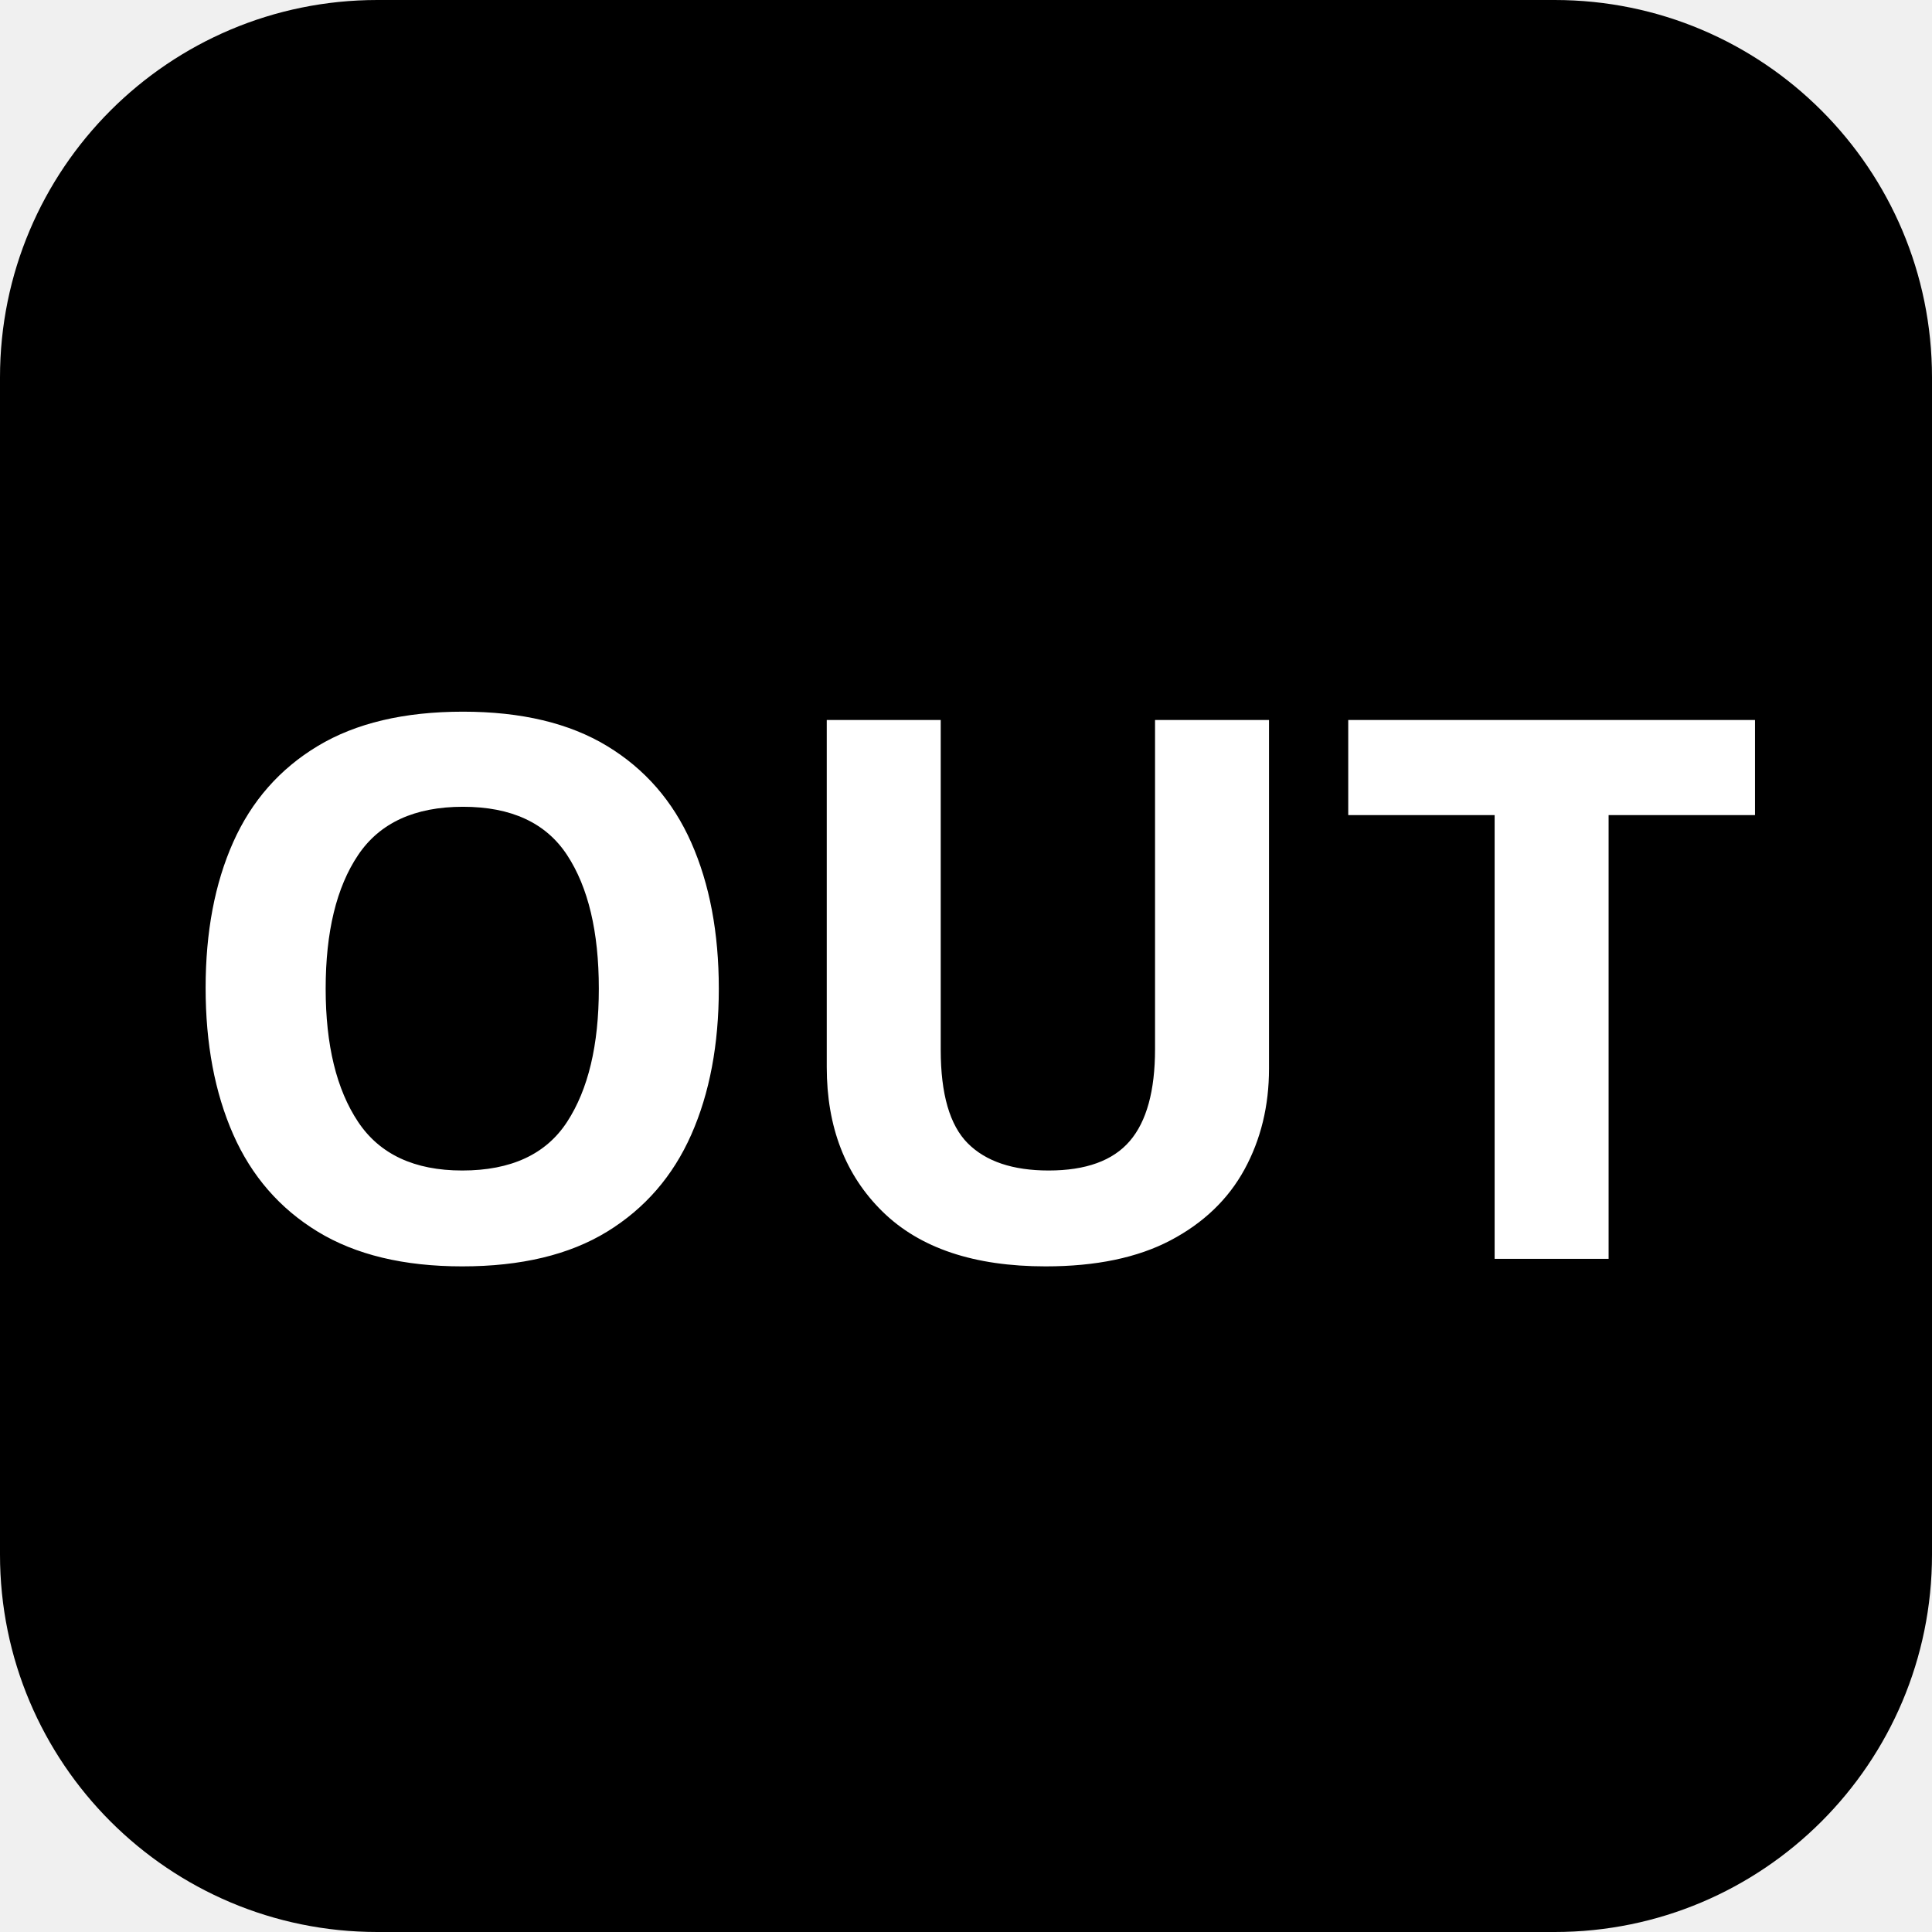
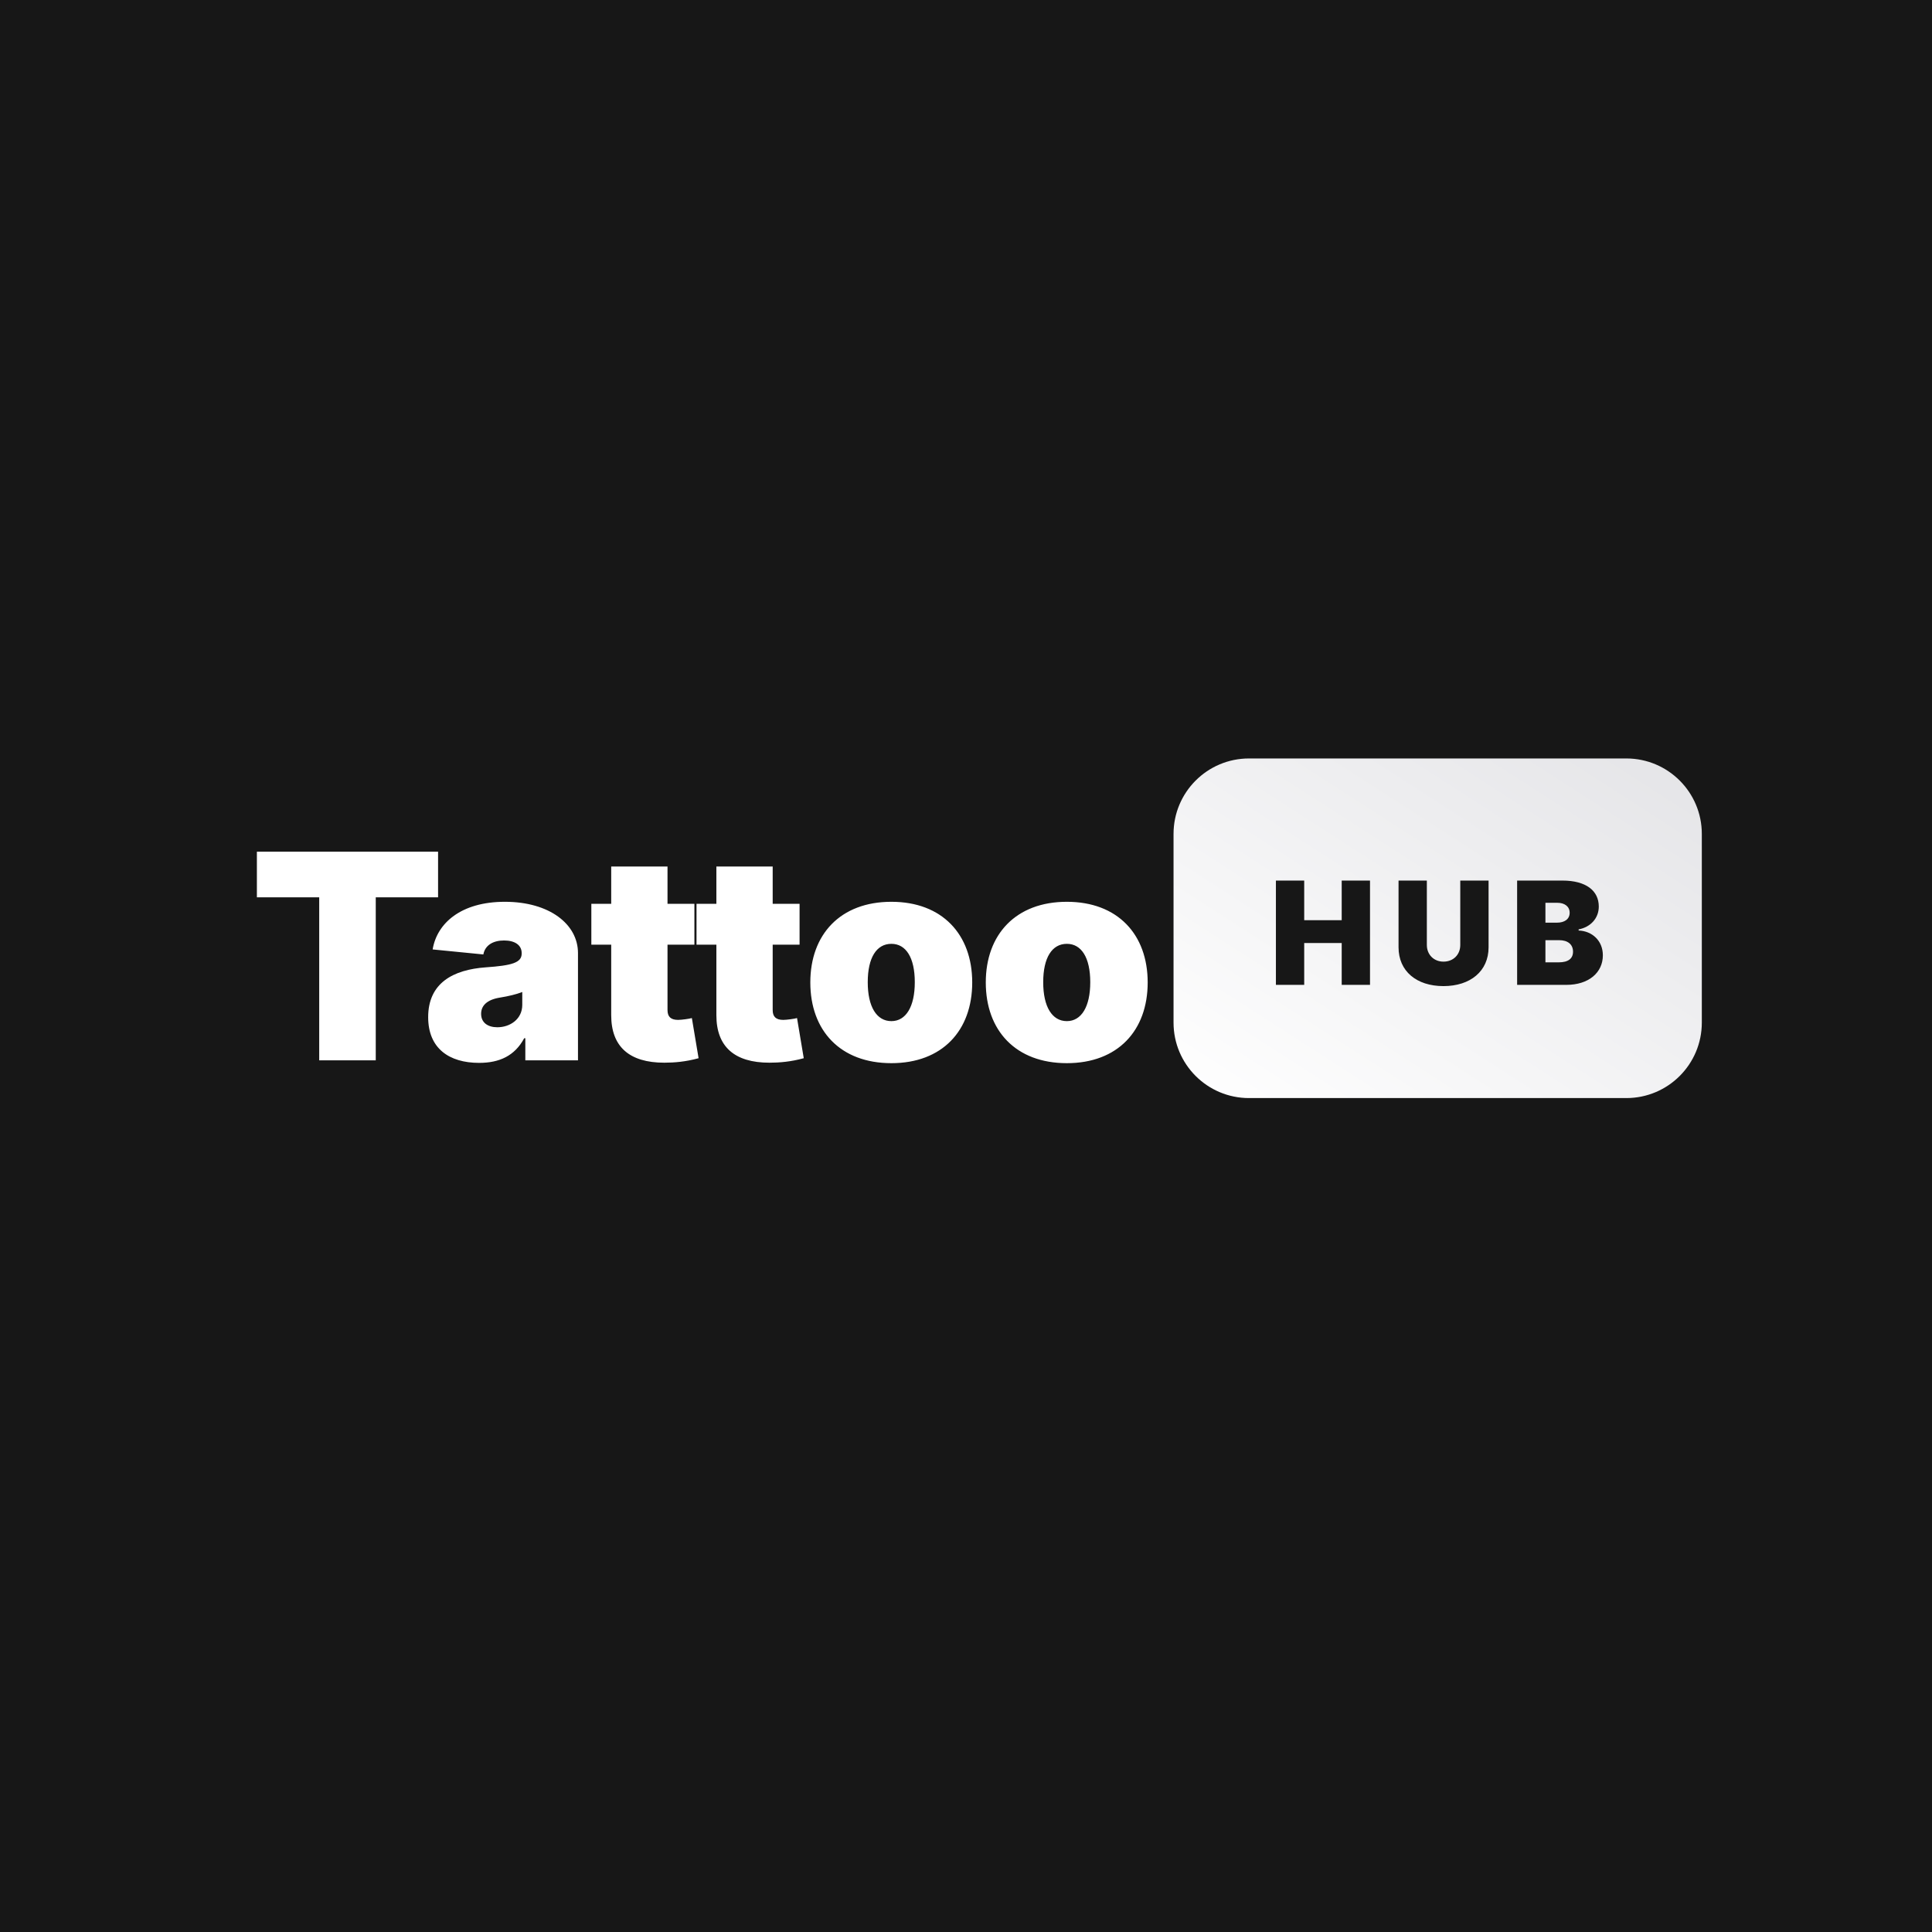
<svg xmlns="http://www.w3.org/2000/svg" viewBox="0 0 512 512">
-   <rect width="512" height="512" fill="#000000" rx="100" />
-   <text x="50%" y="50%" font-family="sans-serif" font-size="200" font-weight="bold" fill="#FFFFFF" text-anchor="middle" dominant-baseline="central">OUT</text>
+   <rect width="512" height="512" fill="#171717" />
+   <g transform="translate(256, 256)">
+     <g transform="translate(-190, -45)">
+       <text x="0" y="70" font-family="system-ui, -apple-system, sans-serif" font-size="76" font-weight="900" fill="#FFFFFF" letter-spacing="-1">Tattoo</text>
+       <g transform="translate(245, -10)">
+         <rect width="140" height="90" rx="20" fill="url(#grad)" />
+         <text x="70" y="60" font-family="system-ui, -apple-system, sans-serif" font-size="38" font-weight="900" fill="#171717" text-anchor="middle" letter-spacing="4">HUB</text>
+       </g>
+     </g>
+   </g>
+   <defs>
+     <linearGradient id="grad" x1="0%" y1="100%" x2="100%" y2="0%">
+       <stop offset="0%" stop-color="#FFFFFF" />
+       <stop offset="100%" stop-color="#E4E4E7" />
+     </linearGradient>
+   </defs>
</svg>
